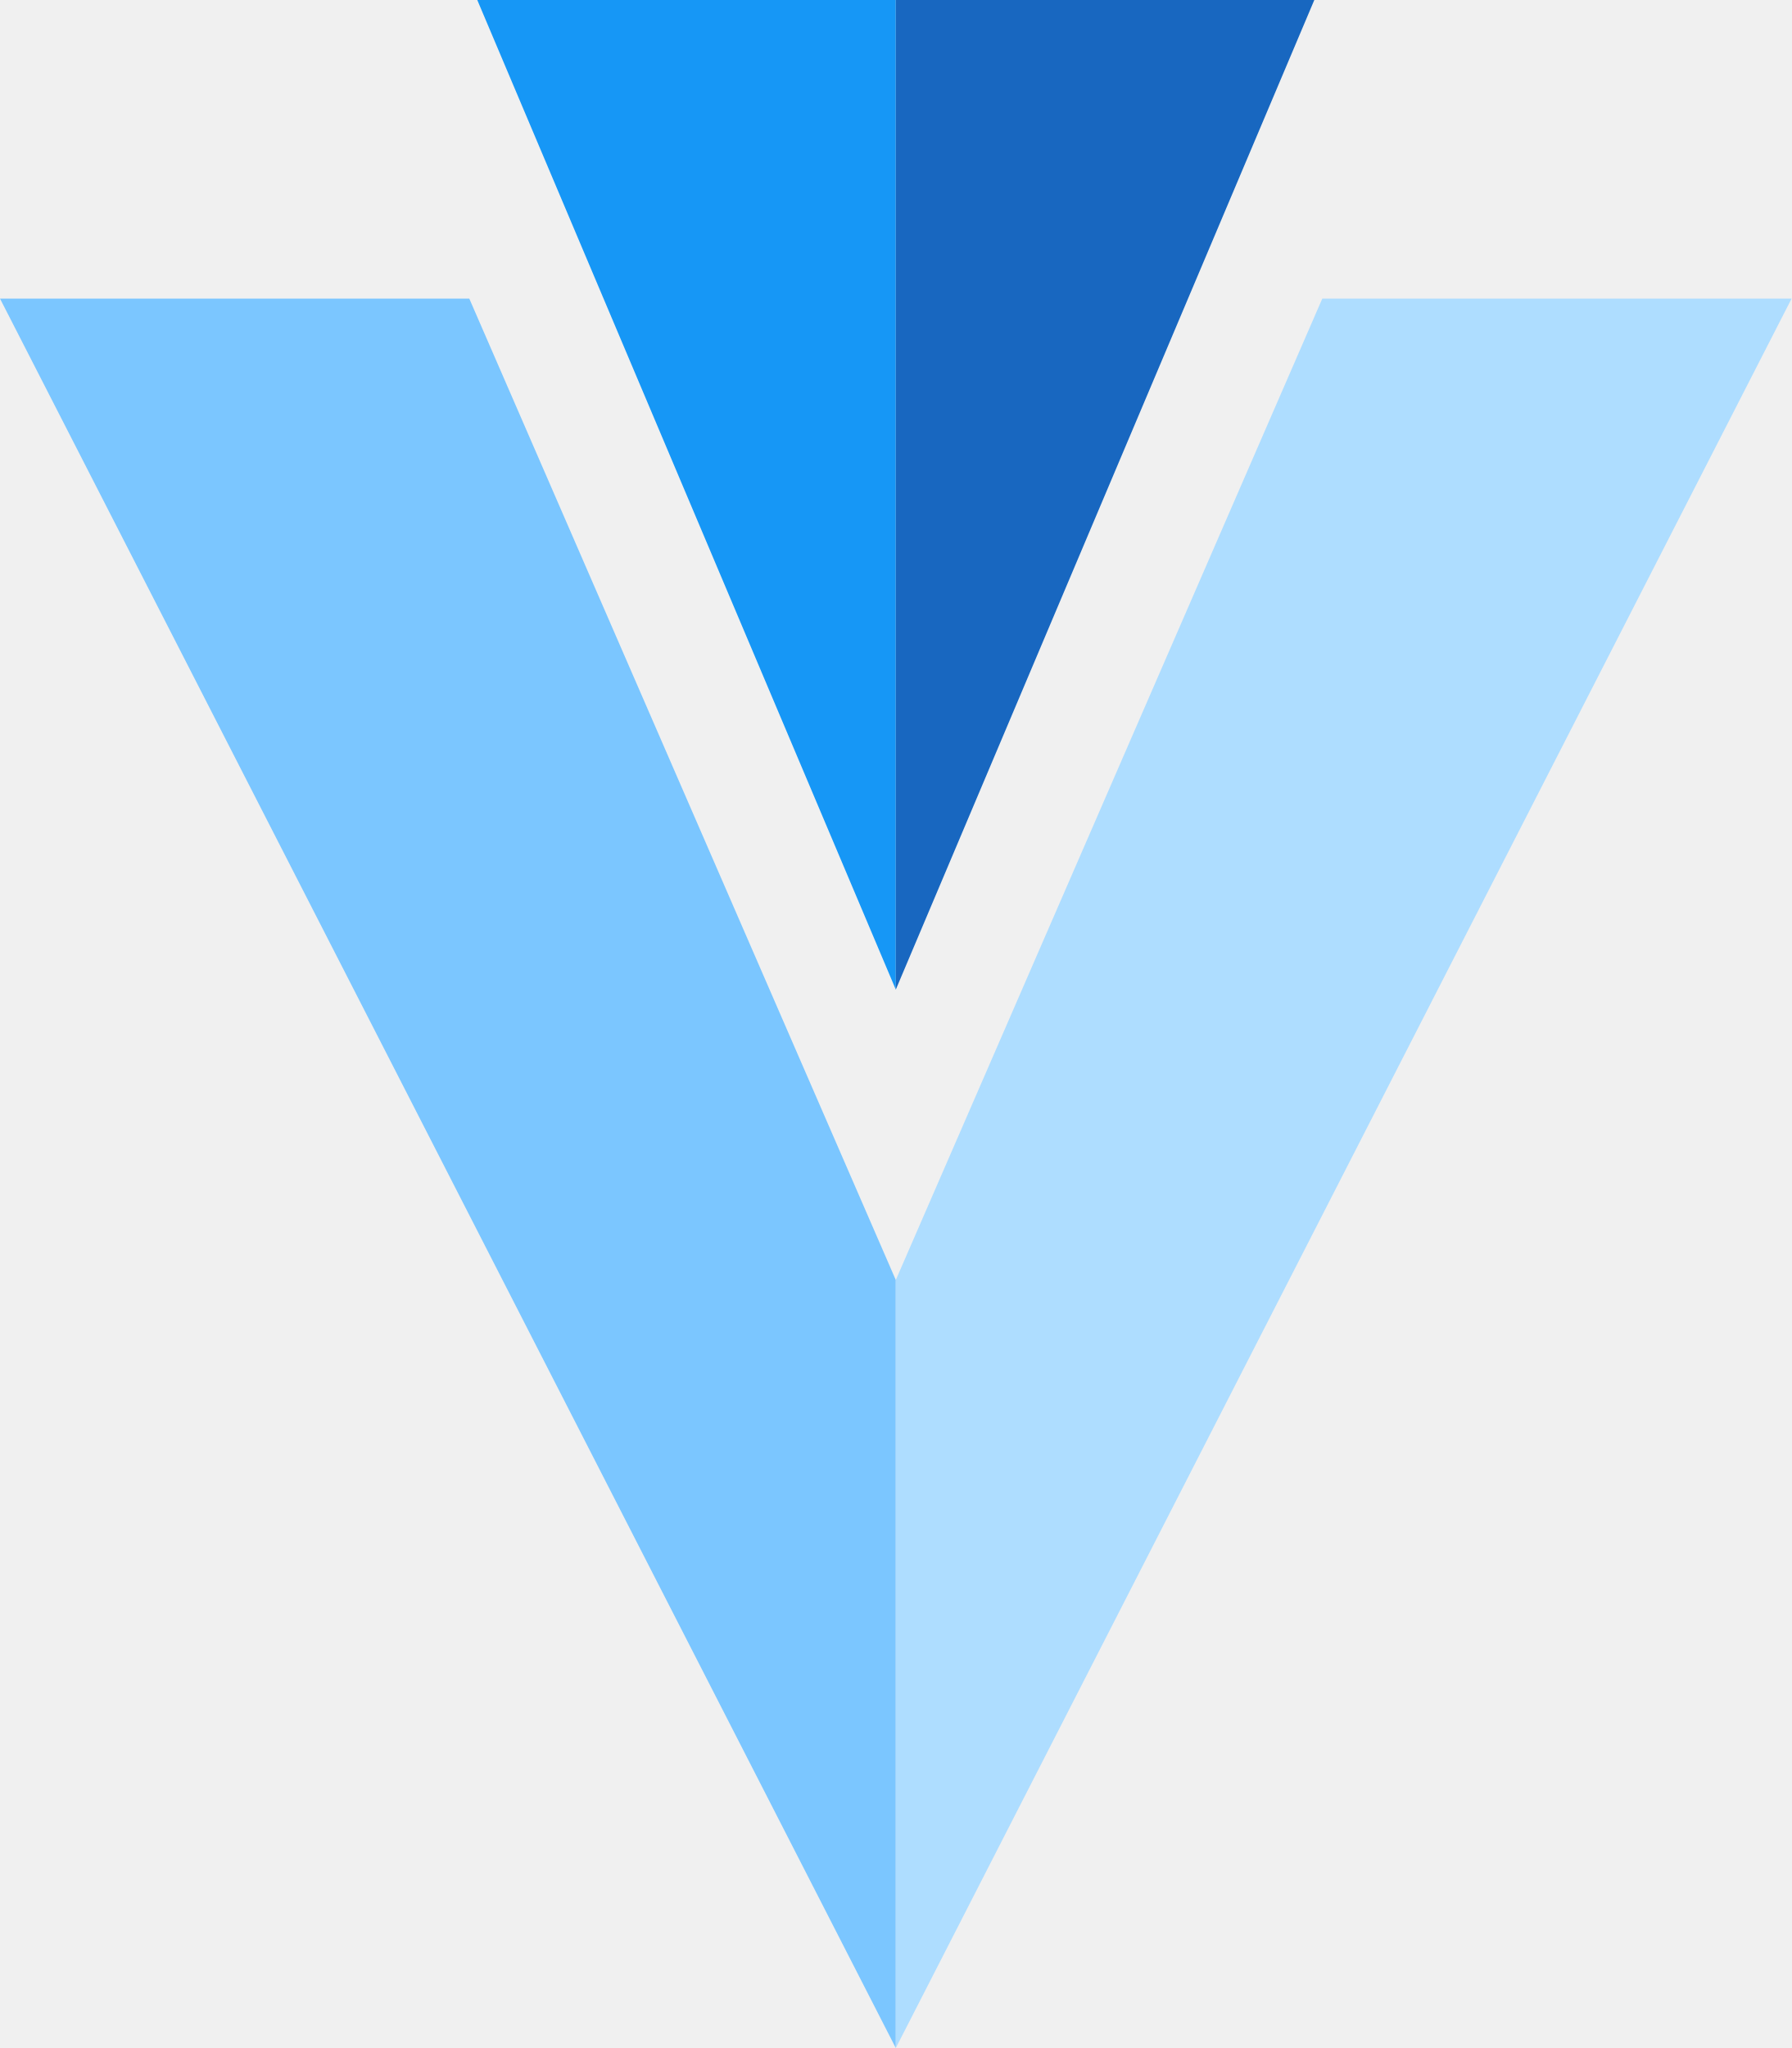
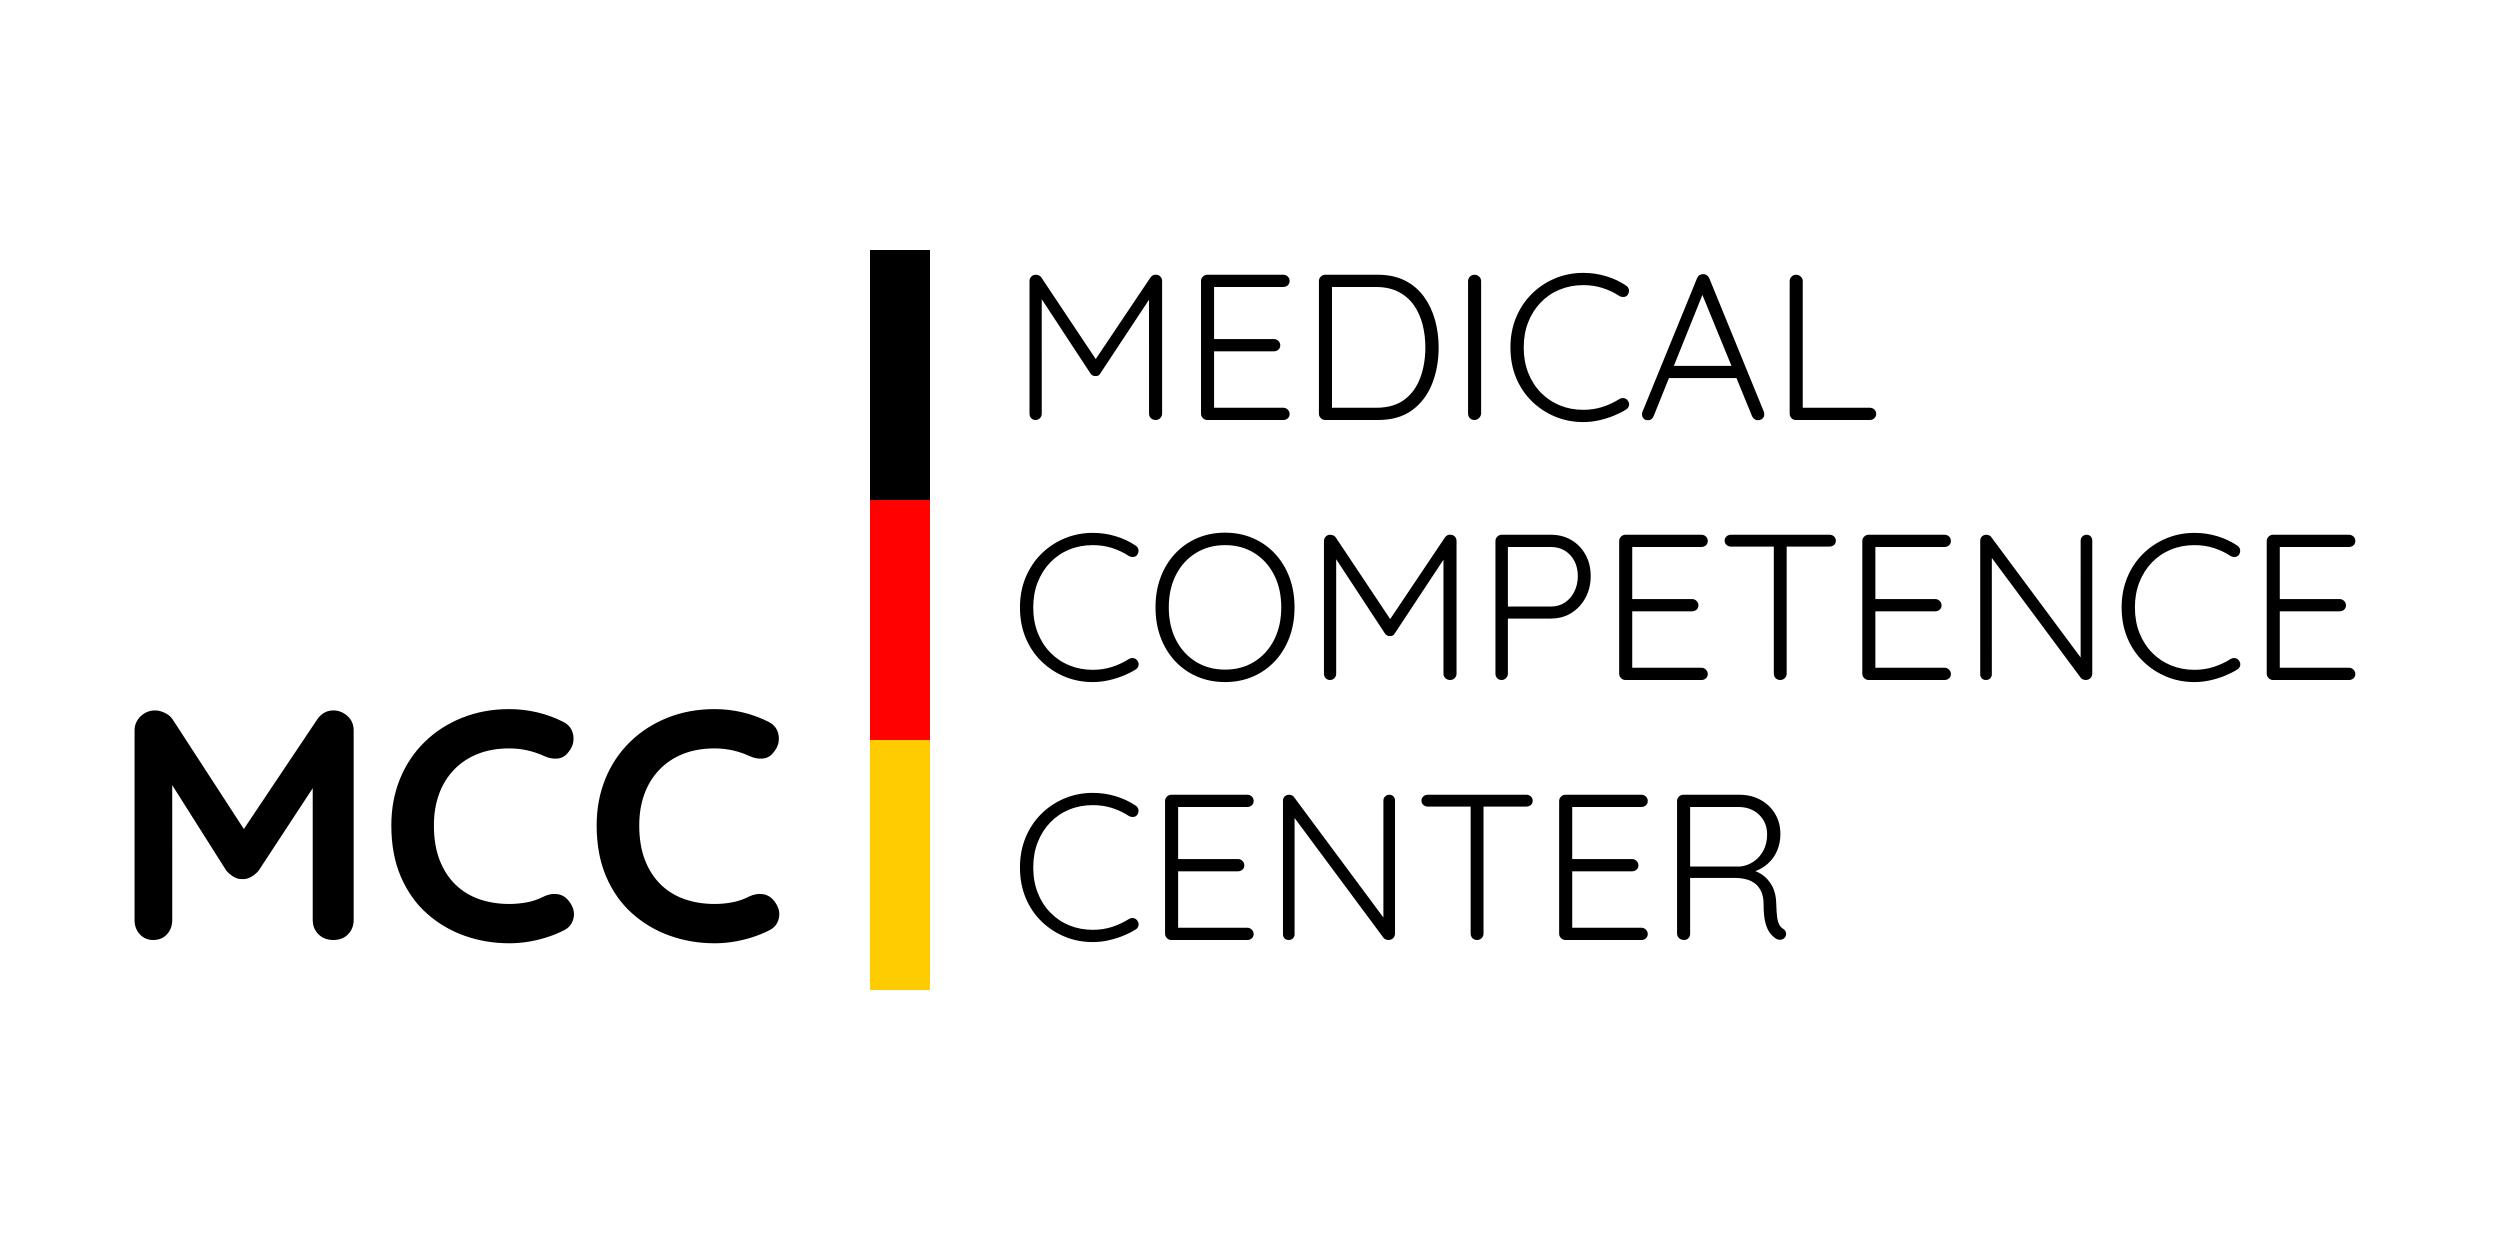
- <svg xmlns="http://www.w3.org/2000/svg" id="Layer_1" data-name="Layer 1" viewBox="0 0 87.5 100">
-   <defs>
-     <style>.cls-1{fill:#1697f6;}.cls-2{fill:#7bc6ff;}.cls-3{fill:#1867c0;}.cls-4{fill:#aeddff;}</style>
-   </defs>
-   <polyline class="cls-1" points="43.75 0 23.31 0 43.75 48.32" />
-   <polygon class="cls-2" points="43.75 62.5 43.75 100 0 14.58 22.92 14.58 43.75 62.5" />
-   <polyline class="cls-3" points="43.75 0 64.19 0 43.75 48.32" />
-   <polygon class="cls-4" points="64.58 14.58 87.5 14.58 43.75 100 43.75 62.5 64.58 14.58" />
+ <svg xmlns="http://www.w3.org/2000/svg" viewBox="0 0 250 125">
+   <g fill="none" fill-rule="evenodd">
+     <rect width="250" height="125" fill="#FFFFFF" />
+     <path fill="#000000" fill-rule="nonzero" d="M33.336 94C33.947 94 34.438 93.809 34.809 93.427 35.18 93.045 35.366 92.57 35.366 92.002L35.366 92.002 35.366 73.04C35.366 72.451 35.159 71.97 34.744 71.599 34.329 71.228 33.859 71.042 33.336 71.042 32.681 71.042 32.146 71.337 31.731 71.927L31.731 71.927 24.385 82.901 17.255 71.927C17.11 71.708 16.907 71.524 16.648 71.374L16.486 71.288C16.147 71.124 15.825 71.042 15.52 71.042 14.952 71.042 14.466 71.239 14.062 71.632 13.658 72.025 13.456 72.494 13.456 73.04L13.456 73.04 13.456 92.002C13.456 92.57 13.631 93.045 13.98 93.427 14.33 93.809 14.777 94 15.323 94 15.891 94 16.349 93.809 16.698 93.427 17.048 93.045 17.223 92.57 17.223 92.002L17.223 92.002 17.222 78.513 22.626 87.057C22.783 87.249 22.972 87.42 23.192 87.571L23.363 87.679C23.658 87.854 23.947 87.93 24.231 87.909 24.537 87.93 24.837 87.854 25.132 87.679 25.426 87.505 25.672 87.297 25.869 87.057L25.869 87.057 31.272 78.819 31.272 92.002C31.272 92.507 31.423 92.938 31.725 93.296L31.845 93.427C32.227 93.809 32.724 94 33.336 94zM50.922 94.328C51.555 94.328 52.178 94.278 52.789 94.18 53.4 94.082 54.006 93.94 54.607 93.754 55.207 93.569 55.791 93.334 56.359 93.05 56.905 92.788 57.238 92.368 57.358 91.789 57.478 91.211 57.319 90.649 56.883 90.103 56.577 89.71 56.2 89.481 55.753 89.415 55.305 89.35 54.852 89.426 54.394 89.644 53.848 89.928 53.28 90.125 52.691 90.234 52.101 90.343 51.512 90.397 50.922 90.397 49.852 90.397 48.859 90.239 47.942 89.923 47.025 89.606 46.228 89.12 45.551 88.465 44.874 87.81 44.345 86.992 43.963 86.009 43.581 85.026 43.39 83.869 43.39 82.537 43.39 81.402 43.559 80.365 43.897 79.426 44.236 78.487 44.733 77.674 45.388 76.986 46.042 76.299 46.834 75.769 47.762 75.398 48.69 75.027 49.743 74.841 50.922 74.841 51.555 74.841 52.161 74.907 52.74 75.038 53.318 75.169 53.87 75.354 54.394 75.594 54.852 75.813 55.305 75.9 55.753 75.856 56.2 75.813 56.566 75.594 56.85 75.201 57.265 74.699 57.423 74.143 57.325 73.531 57.227 72.92 56.894 72.472 56.326 72.189 55.518 71.774 54.656 71.457 53.739 71.239 52.822 71.02 51.883 70.911 50.922 70.911 49.219 70.911 47.647 71.201 46.206 71.779 44.765 72.358 43.515 73.166 42.456 74.203 41.397 75.24 40.579 76.468 40 77.887 39.422 79.306 39.132 80.856 39.132 82.537 39.132 84.481 39.449 86.189 40.082 87.663 40.715 89.137 41.583 90.365 42.686 91.347 43.788 92.33 45.044 93.072 46.452 93.574 47.86 94.076 49.35 94.328 50.922 94.328zM71.457 94.328C72.09 94.328 72.712 94.278 73.323 94.18 73.935 94.082 74.54 93.94 75.141 93.754 75.741 93.569 76.325 93.334 76.893 93.05 77.439 92.788 77.772 92.368 77.892 91.789 78.012 91.211 77.854 90.649 77.417 90.103 77.111 89.71 76.735 89.481 76.287 89.415 75.84 89.35 75.386 89.426 74.928 89.644 74.382 89.928 73.814 90.125 73.225 90.234 72.635 90.343 72.046 90.397 71.457 90.397 70.387 90.397 69.393 90.239 68.476 89.923 67.559 89.606 66.762 89.12 66.085 88.465 65.409 87.81 64.879 86.992 64.497 86.009 64.115 85.026 63.924 83.869 63.924 82.537 63.924 81.402 64.093 80.365 64.432 79.426 64.77 78.487 65.267 77.674 65.922 76.986 66.577 76.299 67.368 75.769 68.296 75.398 69.224 75.027 70.278 74.841 71.457 74.841 72.09 74.841 72.696 74.907 73.274 75.038 73.853 75.169 74.404 75.354 74.928 75.594 75.386 75.813 75.84 75.9 76.287 75.856 76.735 75.813 77.1 75.594 77.384 75.201 77.799 74.699 77.957 74.143 77.859 73.531 77.761 72.92 77.428 72.472 76.86 72.189 76.052 71.774 75.19 71.457 74.273 71.239 73.356 71.02 72.417 70.911 71.457 70.911 69.754 70.911 68.181 71.201 66.74 71.779 65.299 72.358 64.05 73.166 62.991 74.203 61.932 75.24 61.113 76.468 60.534 77.887 59.956 79.306 59.666 80.856 59.666 82.537 59.666 84.481 59.983 86.189 60.616 87.663 61.249 89.137 62.117 90.365 63.22 91.347 64.322 92.33 65.578 93.072 66.986 93.574 68.394 94.076 69.885 94.328 71.457 94.328zM115.567 42C115.746 42 115.898 41.938 116.023 41.813 116.147 41.689 116.21 41.544 116.21 41.377L116.21 41.377 116.21 28.098C116.21 27.918 116.151 27.769 116.033 27.651 115.916 27.534 115.774 27.475 115.608 27.475 115.387 27.447 115.2 27.537 115.048 27.745L115.048 27.745 109.574 35.907 104.133 27.745C104.081 27.672 104.02 27.615 103.948 27.574L103.874 27.537C103.77 27.496 103.67 27.475 103.573 27.475 103.393 27.475 103.244 27.537 103.127 27.662 103.009 27.786 102.951 27.931 102.951 28.098L102.951 28.098 102.951 41.377C102.951 41.544 103.006 41.689 103.117 41.813 103.227 41.938 103.372 42 103.552 42 103.732 42 103.881 41.938 103.998 41.813 104.116 41.689 104.175 41.544 104.175 41.377L104.175 41.377 104.174 29.922 109.051 37.352C109.088 37.407 109.132 37.455 109.185 37.495L109.269 37.549C109.359 37.598 109.452 37.615 109.549 37.601 109.66 37.615 109.757 37.598 109.84 37.549 109.922 37.501 109.985 37.435 110.026 37.352L110.026 37.352 114.902 29.971 114.903 41.377C114.903 41.51 114.942 41.63 115.022 41.736L115.089 41.813C115.214 41.938 115.373 42 115.567 42zM128.338 42C128.504 42 128.649 41.945 128.774 41.834 128.898 41.723 128.961 41.578 128.961 41.398 128.961 41.232 128.898 41.087 128.774 40.962 128.649 40.838 128.504 40.776 128.338 40.776L128.338 40.776 121.407 40.776 121.407 35.132 127.404 35.132C127.537 35.132 127.657 35.096 127.763 35.026L127.84 34.966C127.965 34.855 128.027 34.71 128.027 34.53 128.027 34.364 127.965 34.219 127.84 34.094 127.716 33.97 127.57 33.907 127.404 33.907L127.404 33.907 121.407 33.908 121.407 28.7 128.338 28.699C128.471 28.699 128.59 28.664 128.697 28.593L128.774 28.533C128.898 28.423 128.961 28.277 128.961 28.098 128.961 27.918 128.898 27.769 128.774 27.651 128.649 27.534 128.504 27.475 128.338 27.475L128.338 27.475 120.723 27.475C120.557 27.475 120.412 27.537 120.287 27.662 120.163 27.786 120.1 27.931 120.1 28.098L120.1 28.098 120.1 41.377C120.1 41.544 120.163 41.689 120.287 41.813 120.412 41.938 120.557 42 120.723 42L120.723 42 128.338 42zM137.805 42C139.189 42 140.326 41.671 141.219 41.014 142.111 40.357 142.775 39.479 143.211 38.379 143.646 37.279 143.864 36.066 143.864 34.737 143.864 33.783 143.743 32.87 143.501 31.998 143.259 31.127 142.889 30.349 142.391 29.664 141.893 28.979 141.26 28.443 140.492 28.056 139.725 27.669 138.829 27.475 137.805 27.475L137.805 27.475 132.514 27.475C132.348 27.475 132.203 27.537 132.078 27.662 131.954 27.786 131.892 27.931 131.892 28.098L131.892 28.098 131.892 41.377C131.892 41.544 131.954 41.689 132.078 41.813 132.203 41.938 132.348 42 132.514 42L132.514 42 137.805 42zM133.198 28.7L137.598 28.699C138.469 28.699 139.22 28.862 139.849 29.187 140.479 29.512 140.99 29.955 141.385 30.515 141.779 31.075 142.069 31.718 142.256 32.445 142.443 33.171 142.536 33.935 142.536 34.737 142.536 35.844 142.367 36.857 142.028 37.777 141.689 38.697 141.16 39.427 140.441 39.967 139.721 40.506 138.774 40.776 137.598 40.776L137.598 40.776 133.198 40.776 133.198 28.7zM147.449 42C147.615 42 147.764 41.938 147.895 41.813 148.026 41.689 148.099 41.537 148.113 41.357L148.113 41.357 148.113 28.118C148.113 27.938 148.047 27.786 147.916 27.662 147.784 27.537 147.636 27.475 147.47 27.475 147.276 27.475 147.117 27.537 146.992 27.662 146.868 27.786 146.806 27.938 146.806 28.118L146.806 28.118 146.806 41.357C146.806 41.537 146.864 41.689 146.982 41.813 147.1 41.938 147.255 42 147.449 42zM158.327 42.208C158.853 42.208 159.378 42.149 159.904 42.031 160.43 41.914 160.928 41.758 161.398 41.564 161.868 41.371 162.276 41.163 162.622 40.942 162.774 40.845 162.868 40.71 162.902 40.537 162.937 40.364 162.892 40.202 162.768 40.05 162.671 39.911 162.543 39.832 162.384 39.811 162.225 39.79 162.076 39.821 161.938 39.904 161.412 40.236 160.848 40.499 160.246 40.693 159.645 40.886 159.005 40.983 158.327 40.983 157.497 40.983 156.722 40.838 156.003 40.547 155.284 40.257 154.651 39.835 154.104 39.282 153.558 38.728 153.133 38.068 152.828 37.3 152.524 36.532 152.372 35.678 152.372 34.737 152.372 33.825 152.521 32.988 152.818 32.227 153.115 31.466 153.534 30.805 154.073 30.245 154.613 29.685 155.246 29.256 155.972 28.959 156.698 28.661 157.483 28.512 158.327 28.512 159.019 28.512 159.665 28.609 160.267 28.803 160.869 28.997 161.433 29.266 161.958 29.612 162.097 29.681 162.242 29.709 162.394 29.695 162.546 29.681 162.671 29.612 162.768 29.488 162.878 29.322 162.92 29.152 162.892 28.979 162.864 28.806 162.768 28.665 162.602 28.554 162.007 28.153 161.343 27.842 160.61 27.62 159.876 27.399 159.116 27.288 158.327 27.288 157.317 27.288 156.37 27.475 155.484 27.849 154.599 28.222 153.824 28.741 153.16 29.405 152.496 30.069 151.978 30.854 151.604 31.76 151.231 32.666 151.044 33.658 151.044 34.737 151.044 35.858 151.234 36.875 151.614 37.788 151.995 38.701 152.524 39.486 153.202 40.143 153.88 40.8 154.654 41.308 155.526 41.668 156.397 42.028 157.331 42.208 158.327 42.208zM175.804 42.021C175.97 42.021 176.115 41.969 176.239 41.865 176.364 41.761 176.426 41.613 176.426 41.419 176.426 41.336 176.412 41.253 176.385 41.17L176.385 41.17 170.928 27.828C170.872 27.703 170.793 27.603 170.689 27.527 170.585 27.451 170.464 27.413 170.326 27.413 170.187 27.413 170.066 27.444 169.963 27.506 169.859 27.568 169.772 27.676 169.703 27.828L169.703 27.828 164.225 41.232C164.198 41.329 164.191 41.412 164.204 41.481 164.218 41.633 164.274 41.761 164.37 41.865 164.467 41.969 164.613 42.021 164.806 42.021 164.931 42.021 165.041 41.986 165.138 41.917 165.235 41.848 165.311 41.744 165.367 41.606L165.367 41.606 166.894 37.809 173.647 37.809 175.202 41.606C175.244 41.699 175.299 41.779 175.367 41.845L175.441 41.907C175.544 41.983 175.665 42.021 175.804 42.021zM173.146 36.585L167.386 36.585 170.24 29.491 173.146 36.585zM186.998 42C187.164 42 187.31 41.941 187.434 41.824 187.559 41.706 187.621 41.557 187.621 41.377 187.621 41.212 187.559 41.07 187.434 40.952 187.31 40.835 187.164 40.776 186.998 40.776L186.998 40.776 180.275 40.776 180.275 28.098C180.275 27.965 180.233 27.845 180.149 27.739L180.078 27.662C179.947 27.537 179.798 27.475 179.632 27.475 179.438 27.475 179.279 27.537 179.155 27.662 179.03 27.786 178.968 27.931 178.968 28.098L178.968 28.098 178.968 41.377C178.968 41.544 179.027 41.689 179.144 41.813 179.262 41.938 179.411 42 179.591 42L179.591 42 186.998 42zM109.279 68.207C109.805 68.207 110.331 68.149 110.856 68.031 111.382 67.914 111.88 67.758 112.35 67.564 112.821 67.371 113.229 67.163 113.575 66.942 113.727 66.845 113.82 66.71 113.855 66.537 113.889 66.364 113.844 66.202 113.72 66.049 113.623 65.911 113.495 65.832 113.336 65.811 113.177 65.79 113.028 65.821 112.89 65.904 112.364 66.236 111.8 66.499 111.199 66.693 110.597 66.886 109.957 66.983 109.279 66.983 108.449 66.983 107.675 66.838 106.955 66.547 106.236 66.257 105.603 65.835 105.057 65.282 104.51 64.728 104.085 64.068 103.781 63.3 103.476 62.532 103.324 61.678 103.324 60.737 103.324 59.825 103.473 58.988 103.77 58.227 104.068 57.466 104.486 56.805 105.025 56.245 105.565 55.685 106.198 55.256 106.924 54.959 107.65 54.661 108.435 54.513 109.279 54.513 109.971 54.513 110.618 54.609 111.219 54.803 111.821 54.997 112.385 55.266 112.91 55.612 113.049 55.681 113.194 55.709 113.346 55.695 113.498 55.681 113.623 55.612 113.72 55.488 113.83 55.322 113.872 55.152 113.844 54.979 113.817 54.806 113.72 54.665 113.554 54.554 112.959 54.153 112.295 53.842 111.562 53.62 110.829 53.399 110.068 53.288 109.279 53.288 108.269 53.288 107.322 53.475 106.436 53.849 105.551 54.222 104.776 54.741 104.112 55.405 103.448 56.069 102.93 56.854 102.556 57.76 102.183 58.666 101.996 59.658 101.996 60.737 101.996 61.858 102.186 62.875 102.567 63.788 102.947 64.701 103.476 65.486 104.154 66.143 104.832 66.8 105.606 67.308 106.478 67.668 107.35 68.028 108.283 68.207 109.279 68.207zM122.502 68.207C123.512 68.207 124.442 68.024 125.293 67.658 126.144 67.291 126.88 66.772 127.503 66.101 128.125 65.43 128.606 64.642 128.945 63.736 129.284 62.83 129.453 61.83 129.453 60.737 129.453 59.645 129.284 58.645 128.945 57.739 128.606 56.833 128.125 56.045 127.503 55.374 126.88 54.703 126.144 54.184 125.293 53.817 124.442 53.451 123.512 53.267 122.502 53.267 121.492 53.267 120.562 53.451 119.711 53.817 118.861 54.184 118.124 54.703 117.501 55.374 116.879 56.045 116.398 56.833 116.059 57.739 115.72 58.645 115.551 59.645 115.551 60.737 115.551 61.83 115.72 62.83 116.059 63.736 116.398 64.642 116.879 65.43 117.501 66.101 118.124 66.772 118.861 67.291 119.711 67.658 120.562 68.024 121.492 68.207 122.502 68.207zM122.502 66.963C121.409 66.963 120.438 66.7 119.587 66.174 118.736 65.648 118.072 64.919 117.595 63.985 117.118 63.051 116.879 61.969 116.879 60.737 116.879 59.506 117.118 58.424 117.595 57.49 118.072 56.556 118.736 55.827 119.587 55.301 120.438 54.775 121.409 54.513 122.502 54.513 123.609 54.513 124.584 54.775 125.428 55.301 126.272 55.827 126.932 56.556 127.41 57.49 127.887 58.424 128.125 59.506 128.125 60.737 128.125 61.969 127.887 63.051 127.41 63.985 126.932 64.919 126.272 65.648 125.428 66.174 124.584 66.7 123.609 66.963 122.502 66.963zM145.011 68C145.191 68 145.343 67.938 145.467 67.813 145.592 67.689 145.654 67.543 145.654 67.377L145.654 67.377 145.654 54.097C145.654 53.918 145.595 53.769 145.478 53.651 145.36 53.534 145.218 53.475 145.052 53.475 144.831 53.447 144.644 53.537 144.492 53.745L144.492 53.745 139.018 61.907 133.577 53.745C133.526 53.672 133.464 53.615 133.393 53.574L133.318 53.537C133.214 53.496 133.114 53.475 133.017 53.475 132.837 53.475 132.689 53.537 132.571 53.662 132.454 53.786 132.395 53.931 132.395 54.097L132.395 54.097 132.395 67.377C132.395 67.543 132.45 67.689 132.561 67.813 132.671 67.938 132.817 68 132.996 68 133.176 68 133.325 67.938 133.443 67.813 133.56 67.689 133.619 67.543 133.619 67.377L133.619 67.377 133.619 55.924 138.495 63.352C138.532 63.407 138.577 63.455 138.629 63.495L138.713 63.549C138.803 63.598 138.896 63.615 138.993 63.601 139.104 63.615 139.201 63.598 139.284 63.549 139.367 63.501 139.429 63.435 139.47 63.352L139.47 63.352 144.346 55.971 144.347 67.377C144.347 67.51 144.387 67.63 144.466 67.736L144.534 67.813C144.658 67.938 144.817 68 145.011 68zM150.167 68C150.333 68 150.478 67.938 150.603 67.813 150.727 67.689 150.79 67.543 150.79 67.377L150.79 67.377 150.789 61.858 155.085 61.858C155.773 61.858 156.391 61.71 156.938 61.415L157.139 61.298C157.734 60.924 158.204 60.416 158.55 59.773 158.896 59.129 159.069 58.407 159.069 57.604 159.069 56.802 158.896 56.09 158.55 55.467 158.204 54.844 157.734 54.357 157.139 54.004 156.544 53.651 155.86 53.475 155.085 53.475L155.085 53.475 150.167 53.475C150.001 53.475 149.856 53.537 149.731 53.662 149.607 53.786 149.545 53.931 149.545 54.097L149.545 54.097 149.545 67.377C149.545 67.543 149.6 67.689 149.711 67.813 149.821 67.938 149.973 68 150.167 68zM150.789 54.7L155.085 54.699C155.624 54.699 156.095 54.824 156.496 55.073 156.897 55.322 157.212 55.664 157.44 56.1 157.668 56.536 157.782 57.037 157.782 57.604 157.782 58.171 157.668 58.687 157.44 59.15 157.212 59.614 156.897 59.98 156.496 60.25 156.095 60.52 155.624 60.654 155.085 60.654L155.085 60.654 150.789 60.655 150.789 54.7zM170.155 68C170.321 68 170.466 67.945 170.59 67.834 170.715 67.723 170.777 67.578 170.777 67.398 170.777 67.232 170.715 67.087 170.59 66.963 170.466 66.838 170.321 66.776 170.155 66.776L170.155 66.776 163.224 66.776 163.224 61.132 169.221 61.132C169.354 61.132 169.473 61.096 169.579 61.026L169.657 60.966C169.781 60.855 169.843 60.71 169.843 60.53 169.843 60.364 169.781 60.219 169.657 60.094 169.532 59.97 169.387 59.907 169.221 59.907L169.221 59.907 163.224 59.908 163.224 54.7 170.155 54.699C170.287 54.699 170.407 54.664 170.513 54.593L170.59 54.533C170.715 54.423 170.777 54.277 170.777 54.097 170.777 53.918 170.715 53.769 170.59 53.651 170.466 53.534 170.321 53.475 170.155 53.475L170.155 53.475 162.539 53.475C162.373 53.475 162.228 53.537 162.104 53.662 161.979 53.786 161.917 53.931 161.917 54.097L161.917 54.097 161.917 67.377C161.917 67.543 161.979 67.689 162.104 67.813 162.228 67.938 162.373 68 162.539 68L162.539 68 170.155 68zM178.024 68C178.204 68 178.356 67.938 178.481 67.813 178.605 67.689 178.667 67.543 178.667 67.377L178.667 67.377 178.667 54.658 182.963 54.658C183.095 54.658 183.215 54.625 183.321 54.558L183.398 54.502C183.523 54.398 183.585 54.257 183.585 54.077 183.585 53.897 183.523 53.752 183.398 53.641 183.274 53.53 183.129 53.475 182.963 53.475L182.963 53.475 173.085 53.475C172.919 53.475 172.774 53.53 172.65 53.641 172.525 53.752 172.463 53.89 172.463 54.056 172.463 54.236 172.525 54.381 172.65 54.492 172.774 54.602 172.919 54.658 173.085 54.658L173.085 54.658 177.38 54.658 177.381 67.377C177.381 67.51 177.418 67.63 177.494 67.736L177.557 67.813C177.675 67.938 177.83 68 178.024 68zM194.468 68C194.634 68 194.78 67.945 194.904 67.834 195.029 67.723 195.091 67.578 195.091 67.398 195.091 67.232 195.029 67.087 194.904 66.963 194.78 66.838 194.634 66.776 194.468 66.776L194.468 66.776 187.537 66.776 187.537 61.132 193.535 61.132C193.667 61.132 193.787 61.096 193.893 61.026L193.97 60.966C194.095 60.855 194.157 60.71 194.157 60.53 194.157 60.364 194.095 60.219 193.97 60.094 193.846 59.97 193.701 59.907 193.535 59.907L193.535 59.907 187.537 59.908 187.537 54.7 194.468 54.699C194.601 54.699 194.721 54.664 194.827 54.593L194.904 54.533C195.029 54.423 195.091 54.277 195.091 54.097 195.091 53.918 195.029 53.769 194.904 53.651 194.78 53.534 194.634 53.475 194.468 53.475L194.468 53.475 186.853 53.475C186.687 53.475 186.542 53.537 186.417 53.662 186.293 53.786 186.231 53.931 186.231 54.097L186.231 54.097 186.231 67.377C186.231 67.543 186.293 67.689 186.417 67.813 186.542 67.938 186.687 68 186.853 68L186.853 68 194.468 68zM208.584 68C208.75 68 208.898 67.941 209.03 67.824 209.161 67.706 209.227 67.543 209.227 67.336L209.227 67.336 209.227 54.056C209.227 53.89 209.175 53.752 209.071 53.641 208.967 53.53 208.826 53.475 208.646 53.475 208.494 53.475 208.359 53.53 208.241 53.641 208.124 53.752 208.065 53.89 208.065 54.056L208.065 54.056 208.064 65.749 199.122 53.703C199.08 53.641 199.027 53.592 198.962 53.557L198.893 53.527C198.796 53.492 198.707 53.475 198.624 53.475 198.471 53.475 198.333 53.527 198.209 53.631 198.084 53.734 198.022 53.89 198.022 54.097L198.022 54.097 198.022 67.44C198.022 67.592 198.074 67.723 198.177 67.834 198.281 67.945 198.423 68 198.603 68 198.769 68 198.907 67.945 199.018 67.834 199.128 67.723 199.184 67.592 199.184 67.44L199.184 67.44 199.183 55.796 208.086 67.793C208.122 67.839 208.169 67.877 208.224 67.908L208.314 67.948C208.411 67.983 208.501 68 208.584 68zM219.446 68.207C219.972 68.207 220.498 68.149 221.023 68.031 221.549 67.914 222.047 67.758 222.517 67.564 222.988 67.371 223.396 67.163 223.741 66.942 223.894 66.845 223.987 66.71 224.022 66.537 224.056 66.364 224.011 66.202 223.887 66.049 223.79 65.911 223.662 65.832 223.503 65.811 223.344 65.79 223.195 65.821 223.057 65.904 222.531 66.236 221.967 66.499 221.366 66.693 220.764 66.886 220.124 66.983 219.446 66.983 218.616 66.983 217.842 66.838 217.122 66.547 216.403 66.257 215.77 65.835 215.224 65.282 214.677 64.728 214.252 64.068 213.947 63.3 213.643 62.532 213.491 61.678 213.491 60.737 213.491 59.825 213.64 58.988 213.937 58.227 214.234 57.466 214.653 56.805 215.192 56.245 215.732 55.685 216.365 55.256 217.091 54.959 217.817 54.661 218.602 54.513 219.446 54.513 220.138 54.513 220.785 54.609 221.386 54.803 221.988 54.997 222.552 55.266 223.077 55.612 223.216 55.681 223.361 55.709 223.513 55.695 223.665 55.681 223.79 55.612 223.887 55.488 223.997 55.322 224.039 55.152 224.011 54.979 223.984 54.806 223.887 54.665 223.721 54.554 223.126 54.153 222.462 53.842 221.729 53.62 220.996 53.399 220.235 53.288 219.446 53.288 218.436 53.288 217.489 53.475 216.603 53.849 215.718 54.222 214.943 54.741 214.279 55.405 213.615 56.069 213.097 56.854 212.723 57.76 212.35 58.666 212.163 59.658 212.163 60.737 212.163 61.858 212.353 62.875 212.734 63.788 213.114 64.701 213.643 65.486 214.321 66.143 214.999 66.8 215.773 67.308 216.645 67.668 217.516 68.028 218.45 68.207 219.446 68.207zM234.91 68C235.076 68 235.221 67.945 235.346 67.834 235.47 67.723 235.533 67.578 235.533 67.398 235.533 67.232 235.47 67.087 235.346 66.963 235.221 66.838 235.076 66.776 234.91 66.776L234.91 66.776 227.979 66.776 227.979 61.132 233.976 61.132C234.109 61.132 234.229 61.096 234.335 61.026L234.412 60.966C234.537 60.855 234.599 60.71 234.599 60.53 234.599 60.364 234.537 60.219 234.412 60.094 234.288 59.97 234.142 59.907 233.976 59.907L233.976 59.907 227.979 59.908 227.979 54.7 234.91 54.699C235.043 54.699 235.162 54.664 235.269 54.593L235.346 54.533C235.47 54.423 235.533 54.277 235.533 54.097 235.533 53.918 235.47 53.769 235.346 53.651 235.221 53.534 235.076 53.475 234.91 53.475L234.91 53.475 227.295 53.475C227.129 53.475 226.984 53.537 226.859 53.662 226.735 53.786 226.672 53.931 226.672 54.097L226.672 54.097 226.672 67.377C226.672 67.543 226.735 67.689 226.859 67.813 226.984 67.938 227.129 68 227.295 68L227.295 68 234.91 68zM109.279 94.207C109.805 94.207 110.331 94.149 110.856 94.031 111.382 93.914 111.88 93.758 112.35 93.564 112.821 93.371 113.229 93.163 113.575 92.942 113.727 92.845 113.82 92.71 113.855 92.537 113.889 92.364 113.844 92.202 113.72 92.049 113.623 91.911 113.495 91.832 113.336 91.811 113.177 91.79 113.028 91.821 112.89 91.904 112.364 92.236 111.8 92.499 111.199 92.693 110.597 92.886 109.957 92.983 109.279 92.983 108.449 92.983 107.675 92.838 106.955 92.547 106.236 92.257 105.603 91.835 105.057 91.282 104.51 90.728 104.085 90.068 103.781 89.3 103.476 88.532 103.324 87.678 103.324 86.737 103.324 85.825 103.473 84.988 103.77 84.227 104.068 83.466 104.486 82.805 105.025 82.245 105.565 81.685 106.198 81.256 106.924 80.959 107.65 80.661 108.435 80.513 109.279 80.513 109.971 80.513 110.618 80.609 111.219 80.803 111.821 80.997 112.385 81.266 112.91 81.612 113.049 81.681 113.194 81.709 113.346 81.695 113.498 81.681 113.623 81.612 113.72 81.488 113.83 81.322 113.872 81.152 113.844 80.979 113.817 80.806 113.72 80.665 113.554 80.554 112.959 80.153 112.295 79.842 111.562 79.62 110.829 79.399 110.068 79.288 109.279 79.288 108.269 79.288 107.322 79.475 106.436 79.849 105.551 80.222 104.776 80.741 104.112 81.405 103.448 82.069 102.93 82.854 102.556 83.76 102.183 84.666 101.996 85.659 101.996 86.737 101.996 87.858 102.186 88.875 102.567 89.788 102.947 90.701 103.476 91.486 104.154 92.143 104.832 92.8 105.606 93.308 106.478 93.668 107.35 94.028 108.283 94.207 109.279 94.207zM124.743 94C124.909 94 125.054 93.945 125.179 93.834 125.303 93.723 125.366 93.578 125.366 93.398 125.366 93.232 125.303 93.087 125.179 92.963 125.054 92.838 124.909 92.776 124.743 92.776L124.743 92.776 117.812 92.776 117.812 87.132 123.809 87.132C123.942 87.132 124.062 87.096 124.168 87.026L124.245 86.966C124.37 86.855 124.432 86.71 124.432 86.53 124.432 86.364 124.37 86.219 124.245 86.094 124.121 85.97 123.975 85.907 123.809 85.907L123.809 85.907 117.812 85.908 117.812 80.7 124.743 80.699C124.876 80.699 124.996 80.664 125.102 80.593L125.179 80.533C125.303 80.423 125.366 80.277 125.366 80.097 125.366 79.918 125.303 79.769 125.179 79.651 125.054 79.534 124.909 79.475 124.743 79.475L124.743 79.475 117.128 79.475C116.962 79.475 116.817 79.537 116.692 79.662 116.568 79.786 116.505 79.931 116.505 80.097L116.505 80.097 116.505 93.377C116.505 93.543 116.568 93.689 116.692 93.813 116.817 93.938 116.962 94 117.128 94L117.128 94 124.743 94zM138.858 94C139.024 94 139.173 93.941 139.304 93.824 139.436 93.706 139.502 93.543 139.502 93.336L139.502 93.336 139.502 80.056C139.502 79.89 139.45 79.752 139.346 79.641 139.242 79.53 139.1 79.475 138.921 79.475 138.768 79.475 138.634 79.53 138.516 79.641 138.398 79.752 138.34 79.89 138.34 80.056L138.34 80.056 138.339 91.749 129.396 79.703C129.355 79.641 129.302 79.592 129.237 79.557L129.168 79.527C129.071 79.492 128.981 79.475 128.898 79.475 128.746 79.475 128.608 79.527 128.483 79.631 128.359 79.734 128.297 79.89 128.297 80.097L128.297 80.097 128.297 93.44C128.297 93.592 128.349 93.723 128.452 93.834 128.556 93.945 128.698 94 128.878 94 129.044 94 129.182 93.945 129.293 93.834 129.403 93.723 129.459 93.592 129.459 93.44L129.459 93.44 129.458 81.798 138.36 93.793C138.397 93.839 138.443 93.877 138.499 93.908L138.589 93.948C138.685 93.983 138.775 94 138.858 94zM147.708 94C147.888 94 148.04 93.938 148.165 93.813 148.289 93.689 148.351 93.543 148.351 93.377L148.351 93.377 148.351 80.658 152.647 80.658C152.78 80.658 152.899 80.625 153.005 80.558L153.083 80.502C153.207 80.398 153.269 80.257 153.269 80.077 153.269 79.897 153.207 79.752 153.083 79.641 152.958 79.53 152.813 79.475 152.647 79.475L152.647 79.475 142.77 79.475C142.604 79.475 142.458 79.53 142.334 79.641 142.209 79.752 142.147 79.89 142.147 80.056 142.147 80.236 142.209 80.381 142.334 80.492 142.458 80.602 142.604 80.658 142.77 80.658L142.77 80.658 147.065 80.658 147.065 93.377C147.065 93.51 147.103 93.63 147.178 93.736L147.241 93.813C147.359 93.938 147.515 94 147.708 94zM164.153 94C164.319 94 164.464 93.945 164.588 93.834 164.713 93.723 164.775 93.578 164.775 93.398 164.775 93.232 164.713 93.087 164.588 92.963 164.464 92.838 164.319 92.776 164.153 92.776L164.153 92.776 157.222 92.776 157.222 87.132 163.219 87.132C163.352 87.132 163.471 87.096 163.577 87.026L163.655 86.966C163.779 86.855 163.841 86.71 163.841 86.53 163.841 86.364 163.779 86.219 163.655 86.094 163.53 85.97 163.385 85.907 163.219 85.907L163.219 85.907 157.222 85.908 157.222 80.7 164.153 80.699C164.285 80.699 164.405 80.664 164.511 80.593L164.588 80.533C164.713 80.423 164.775 80.277 164.775 80.097 164.775 79.918 164.713 79.769 164.588 79.651 164.464 79.534 164.319 79.475 164.153 79.475L164.153 79.475 156.537 79.475C156.371 79.475 156.226 79.537 156.102 79.662 155.977 79.786 155.915 79.931 155.915 80.097L155.915 80.097 155.915 93.377C155.915 93.543 155.977 93.689 156.102 93.813 156.226 93.938 156.371 94 156.537 94L156.537 94 164.153 94zM168.412 94C168.591 94 168.737 93.938 168.847 93.813 168.958 93.689 169.013 93.543 169.013 93.377L169.013 93.377 169.013 87.796 173.62 87.796C173.838 87.796 174.065 87.817 174.303 87.86L174.543 87.91C174.868 87.986 175.166 88.117 175.435 88.304 175.705 88.491 175.927 88.757 176.099 89.103 176.272 89.449 176.359 89.891 176.359 90.431 176.359 91.247 176.425 91.883 176.556 92.34 176.687 92.796 176.853 93.142 177.054 93.377 177.255 93.613 177.452 93.786 177.645 93.896 177.756 93.952 177.867 93.979 177.977 93.979 178.088 93.979 178.195 93.955 178.299 93.907 178.403 93.858 178.482 93.779 178.538 93.668 178.621 93.53 178.638 93.384 178.589 93.232 178.541 93.08 178.448 92.963 178.309 92.879 178.157 92.783 178.033 92.651 177.936 92.485 177.839 92.319 177.766 92.07 177.718 91.738 177.67 91.406 177.638 90.943 177.625 90.348 177.611 89.656 177.469 89.065 177.199 88.574 176.929 88.083 176.573 87.695 176.131 87.412 175.941 87.29 175.745 87.191 175.542 87.114L175.536 87.112 175.67 87.062C175.991 86.93 176.291 86.757 176.569 86.543L176.774 86.374C177.175 86.022 177.486 85.589 177.708 85.078 177.929 84.566 178.04 84.005 178.04 83.397 178.04 82.65 177.863 81.979 177.51 81.384 177.158 80.789 176.67 80.322 176.048 79.983 175.425 79.644 174.72 79.475 173.931 79.475L173.931 79.475 168.329 79.475C168.163 79.475 168.017 79.537 167.893 79.662 167.768 79.786 167.706 79.931 167.706 80.097L167.706 80.097 167.706 93.377C167.706 93.543 167.772 93.689 167.903 93.813 168.035 93.938 168.204 94 168.412 94zM169.013 80.7L173.827 80.699C174.685 80.699 175.38 80.959 175.913 81.477 176.445 81.996 176.712 82.65 176.712 83.438 176.712 84.061 176.584 84.607 176.328 85.078 176.072 85.548 175.736 85.918 175.321 86.188 174.906 86.457 174.464 86.613 173.993 86.654L173.993 86.654 169.013 86.655 169.013 80.7z" />
+     <g fill-rule="nonzero" transform="translate(87 25)">
+       <rect width="6" height="25" fill="#000000" />
+       <rect width="6" height="24" y="25" fill="#FF0200" />
+       <rect width="6" height="25" y="49" fill="#FFCC02" />
+     </g>
+   </g>
</svg>
